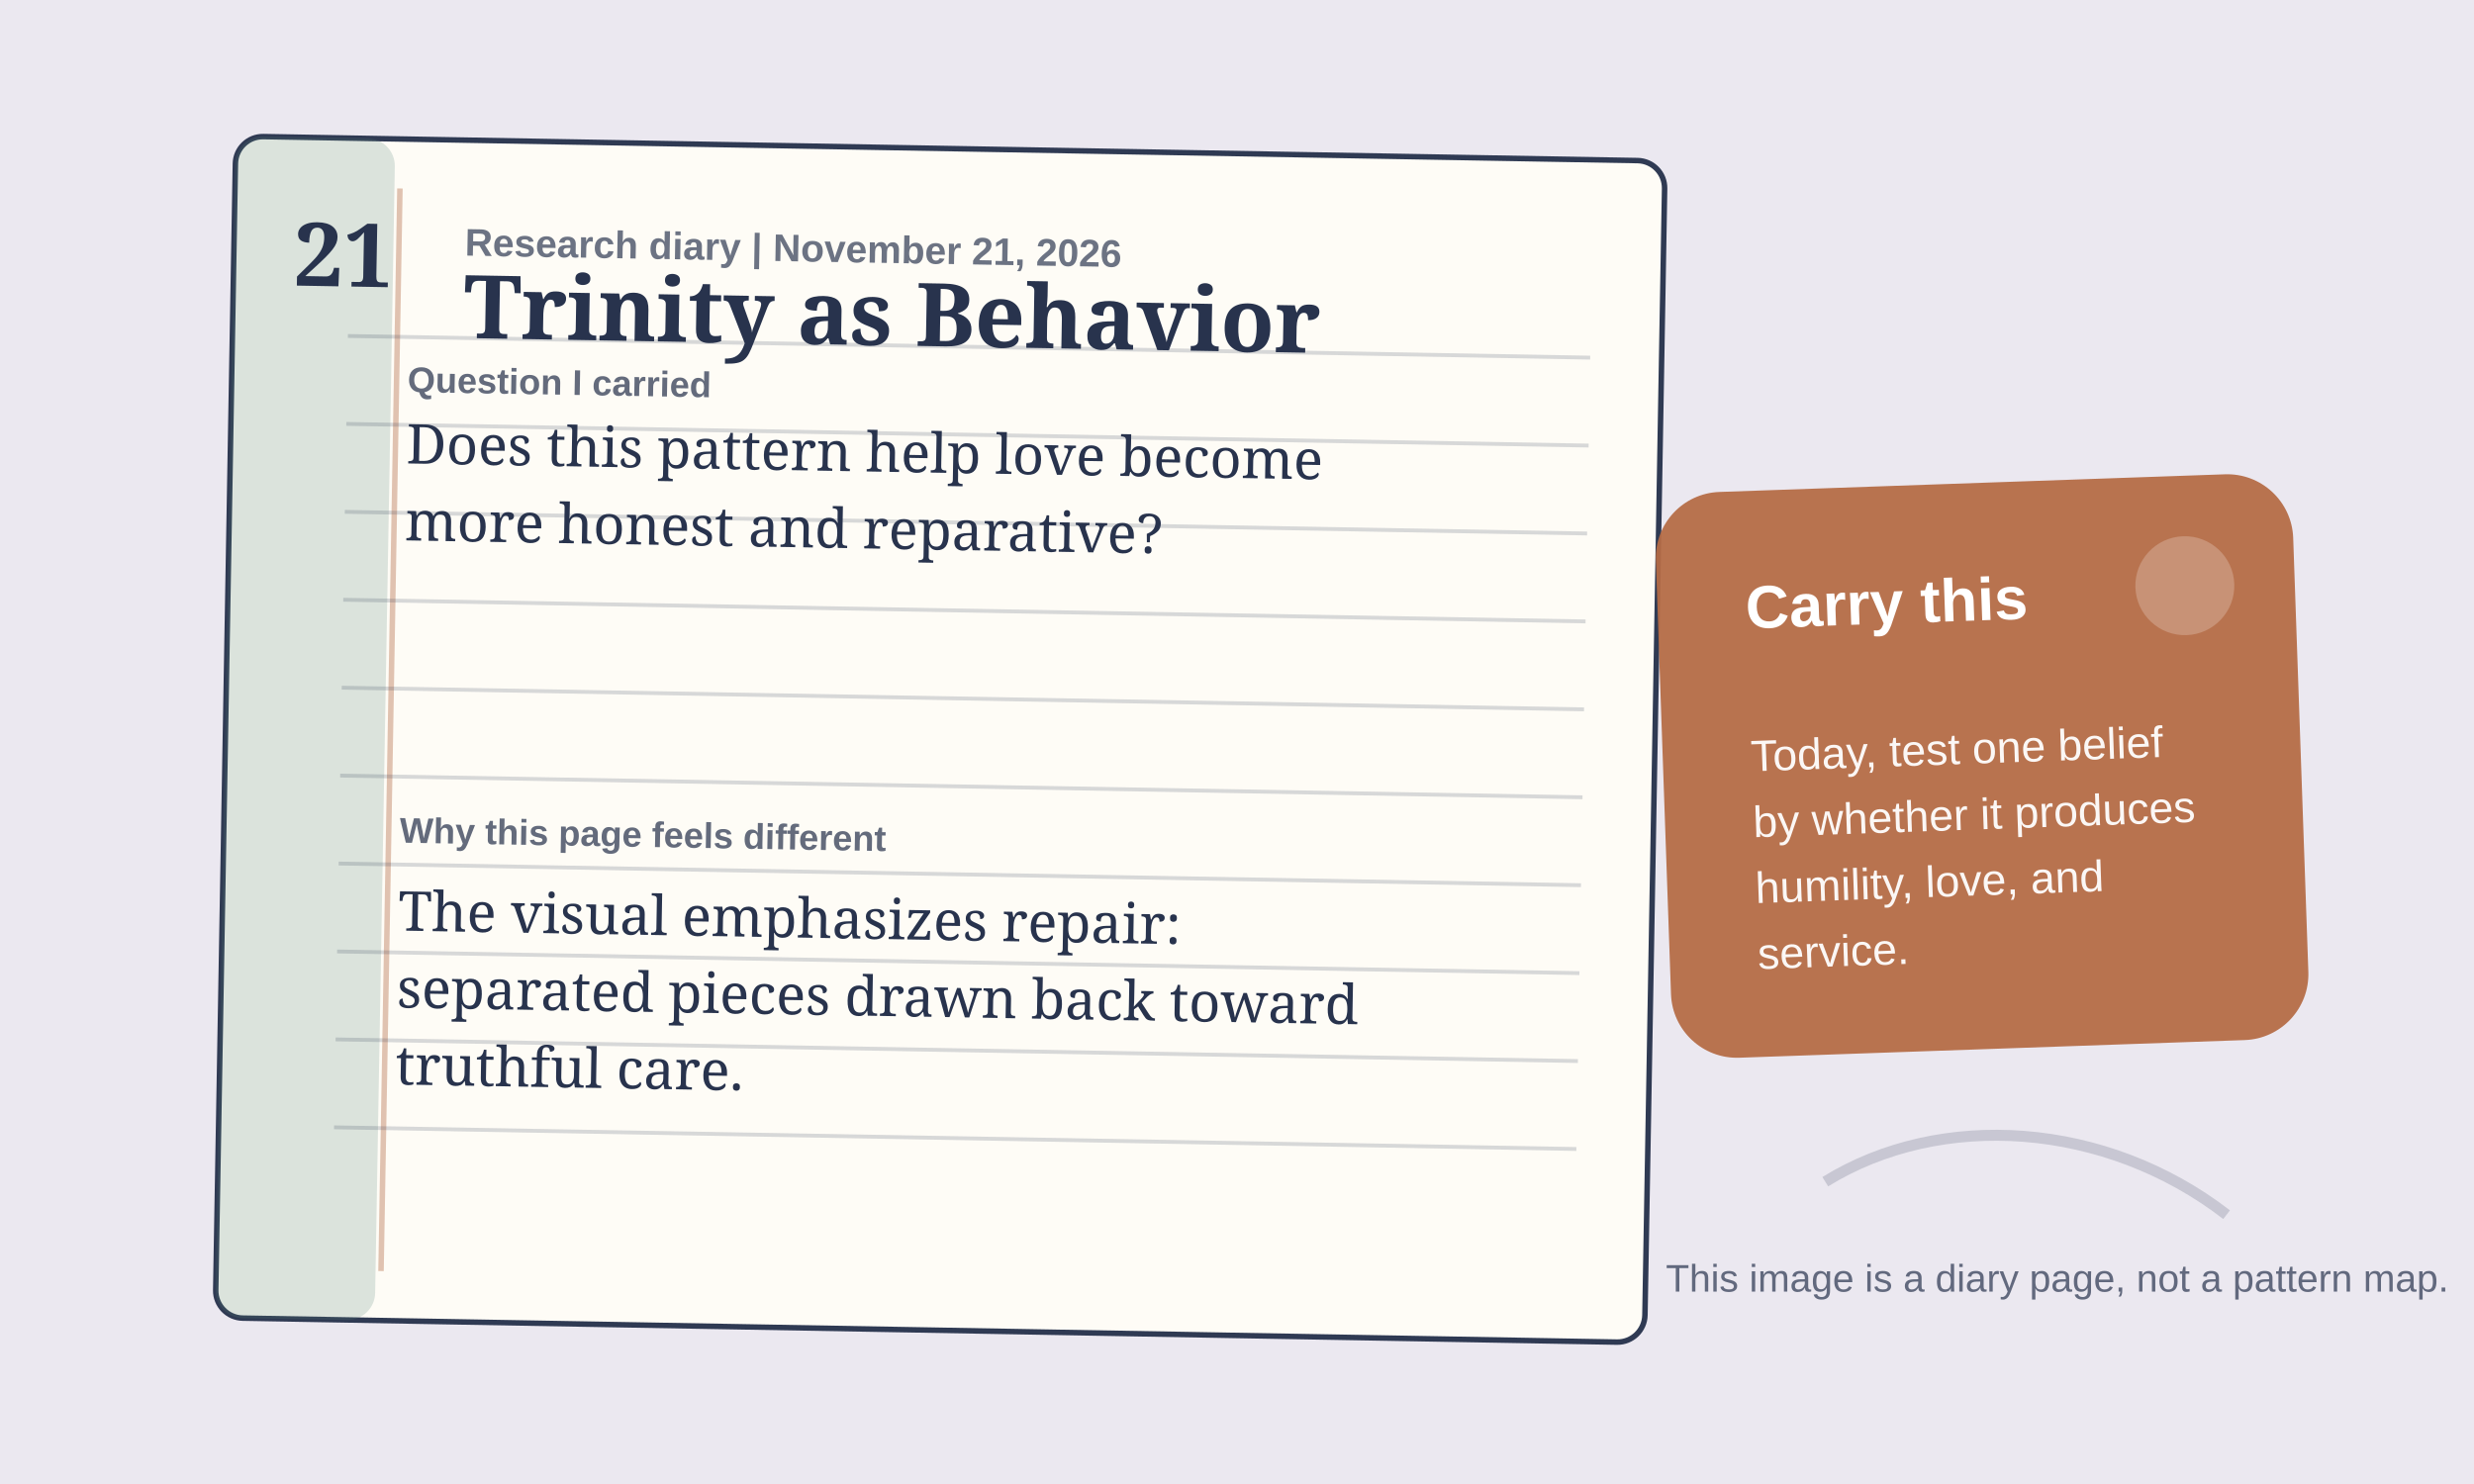
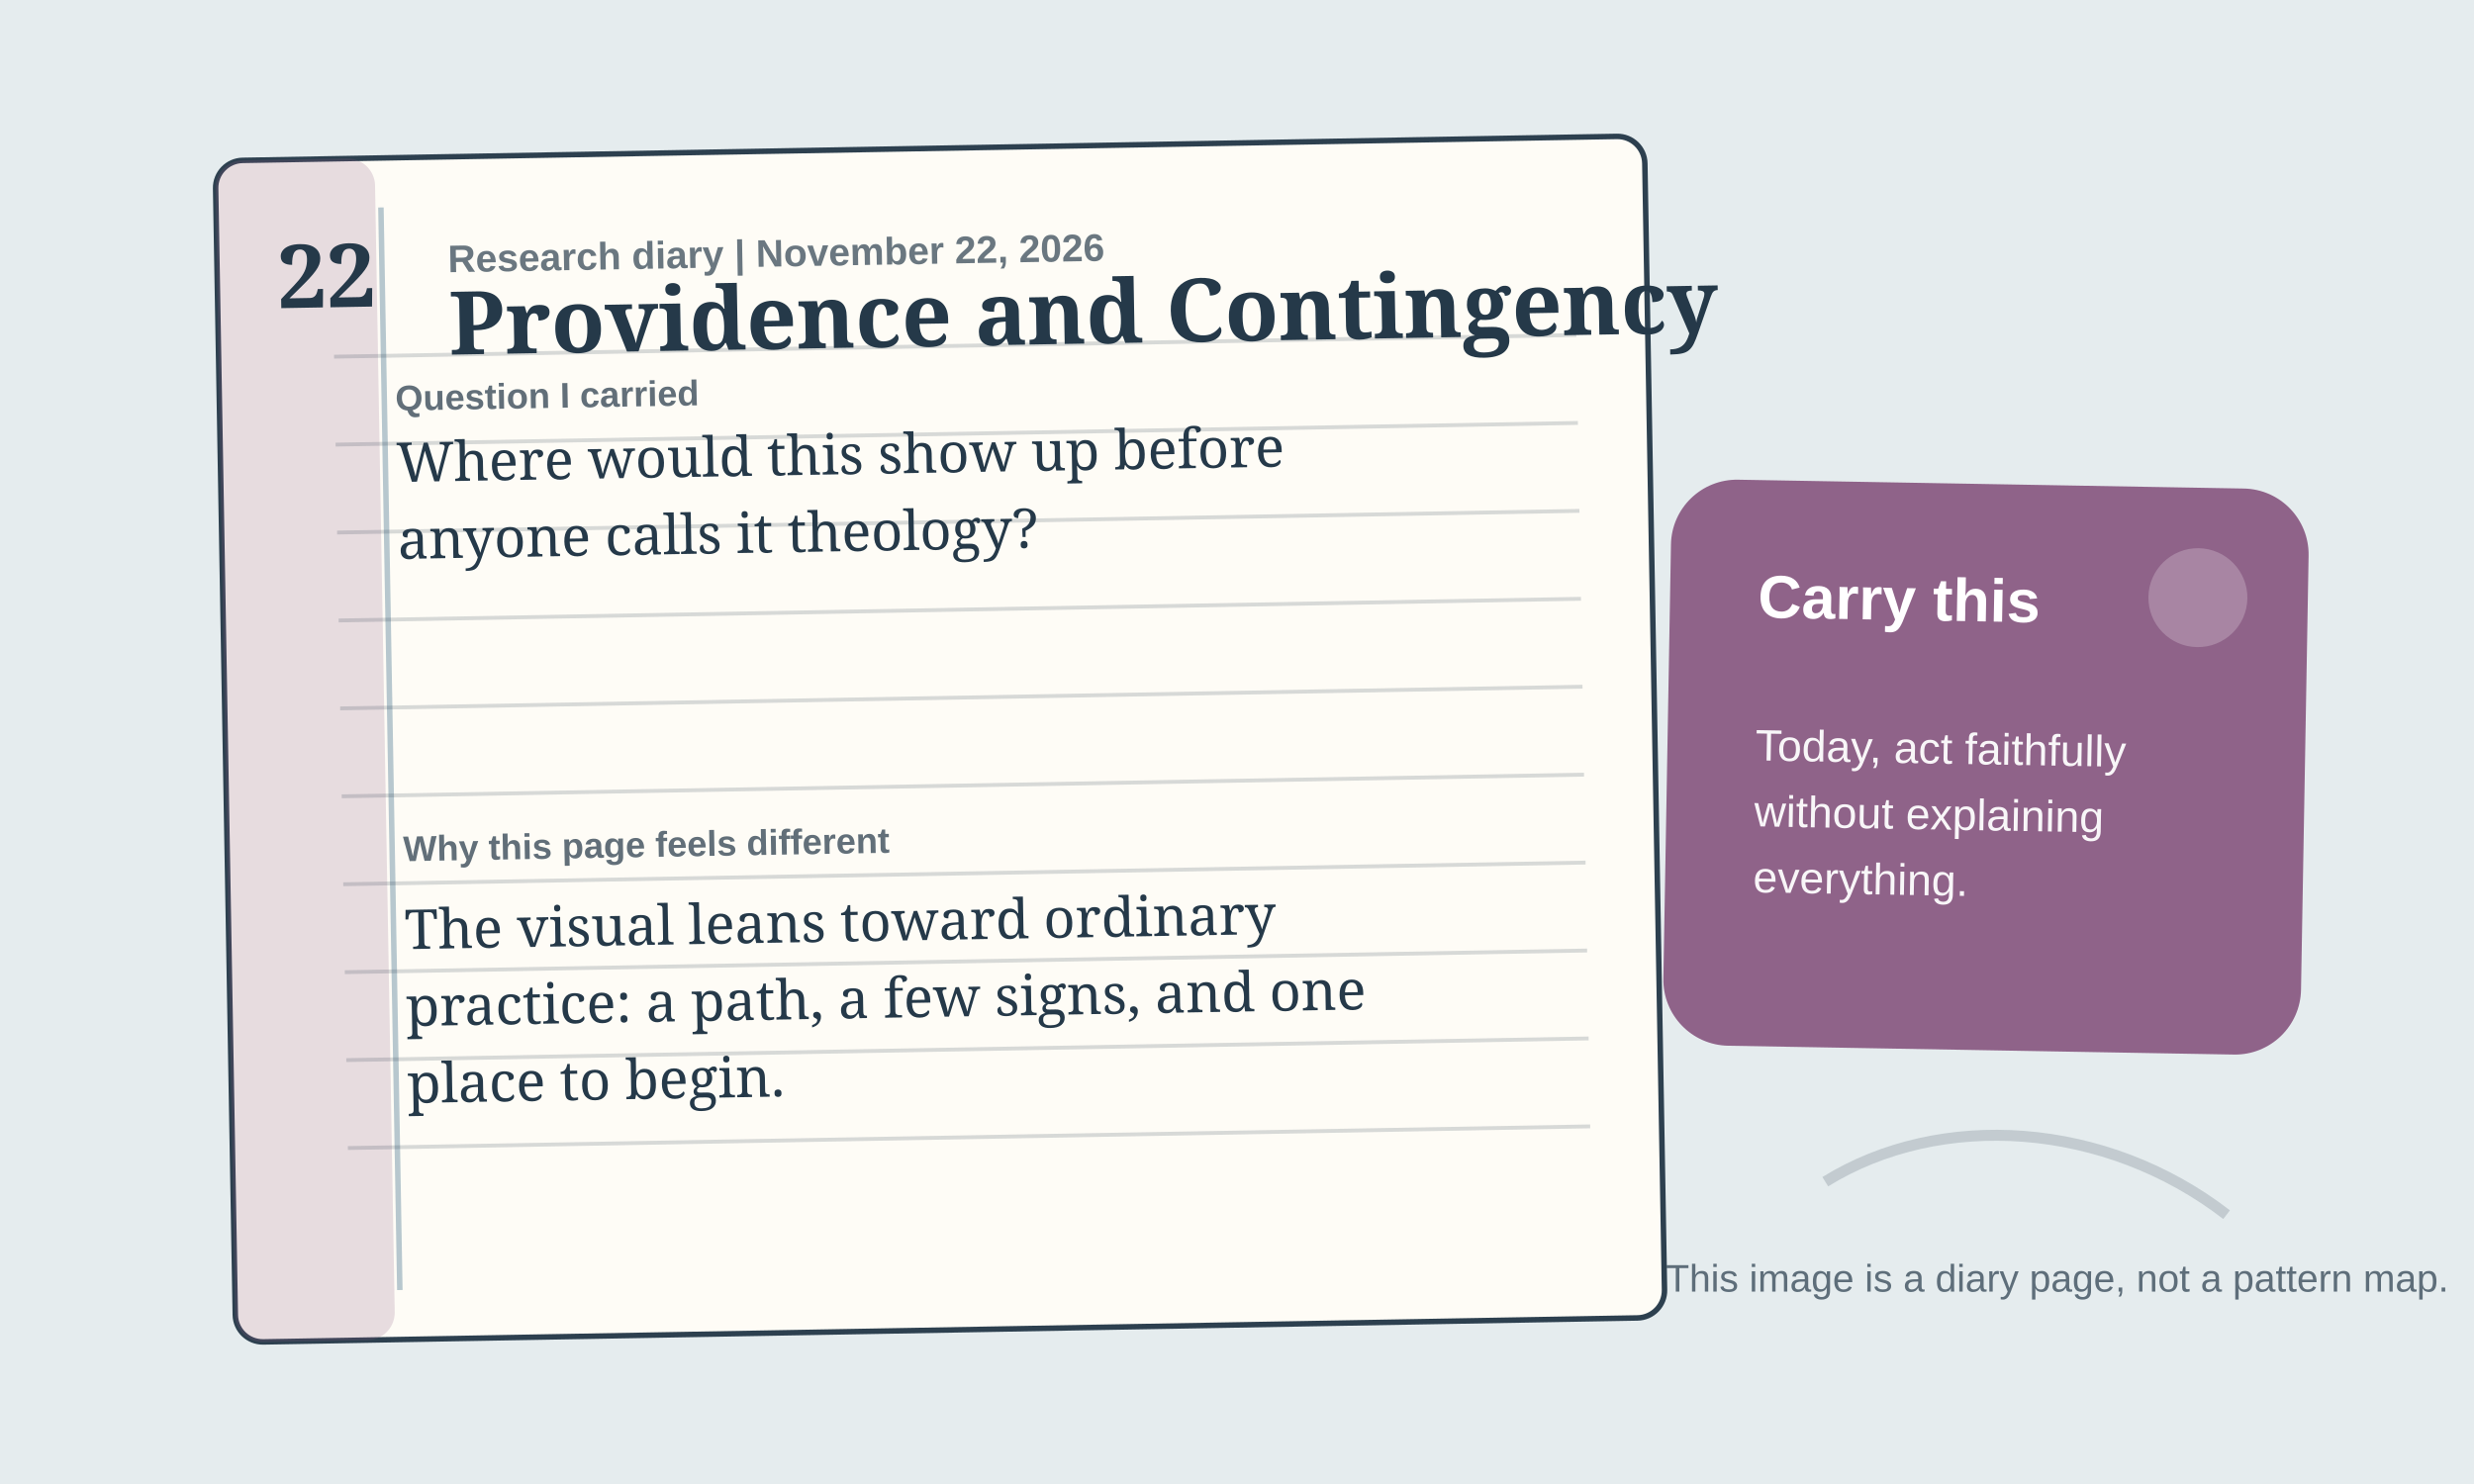
<svg xmlns="http://www.w3.org/2000/svg" width="900" height="540" viewBox="0 0 900 540" role="img" aria-labelledby="title desc">
  <style>
-     .eyebrow { font: 700 14px Arial, sans-serif; letter-spacing: 0; fill: #28334d; opacity: 0.68; }
-     .title { font: 700 32px Georgia, serif; letter-spacing: 0; fill: #28334d; }
-     .diary { font: 20px Georgia, serif; letter-spacing: 0; fill: #28334d; }
-     .label { font: 700 13px Arial, sans-serif; letter-spacing: 0; fill: #28334d; opacity: 0.72; }
+     .eyebrow { font: 700 14px Arial, sans-serif; letter-spacing: 0; fill: #253949; opacity: 0.68; }
+     .title { font: 700 32px Georgia, serif; letter-spacing: 0; fill: #253949; }
+     .diary { font: 20px Georgia, serif; letter-spacing: 0; fill: #253949; }
+     .label { font: 700 13px Arial, sans-serif; letter-spacing: 0; fill: #253949; opacity: 0.72; }
    .cardtitle { font: 700 22px Arial, sans-serif; letter-spacing: 0; fill: #ffffff; }
    .cardtext { font: 16px Arial, sans-serif; letter-spacing: 0; fill: #ffffff; opacity: 0.94; }
-     .small { font: 14px Arial, sans-serif; letter-spacing: 0; fill: #28334d; opacity: 0.70; }
+     .small { font: 14px Arial, sans-serif; letter-spacing: 0; fill: #253949; opacity: 0.70; }
  </style>
-   <rect width="900" height="540" fill="#f4f1f8" />
-   <rect x="0" y="0" width="900" height="540" fill="#28334d" opacity="0.05" />
-   <g transform="rotate(1 340 270)">
-     <rect x="82" y="54" width="520" height="430" rx="10" fill="#fffdf7" stroke="#28334d" stroke-width="2" opacity="0.96" />
-     <rect x="82" y="54" width="58" height="430" rx="10" fill="#4f7d73" opacity="0.20" />
-     <line x1="142" y1="72" x2="142" y2="466" stroke="#b56b45" stroke-width="2" opacity="0.40" />
-     <line x1="124" y1="126" x2="576" y2="126" stroke="#28334d" stroke-width="1.4" opacity="0.18" />
-     <line x1="124" y1="158" x2="576" y2="158" stroke="#28334d" stroke-width="1.4" opacity="0.18" />
-     <line x1="124" y1="190" x2="576" y2="190" stroke="#28334d" stroke-width="1.4" opacity="0.18" />
-     <line x1="124" y1="222" x2="576" y2="222" stroke="#28334d" stroke-width="1.4" opacity="0.18" />
-     <line x1="124" y1="254" x2="576" y2="254" stroke="#28334d" stroke-width="1.4" opacity="0.18" />
-     <line x1="124" y1="286" x2="576" y2="286" stroke="#28334d" stroke-width="1.4" opacity="0.18" />
-     <line x1="124" y1="318" x2="576" y2="318" stroke="#28334d" stroke-width="1.4" opacity="0.18" />
-     <line x1="124" y1="350" x2="576" y2="350" stroke="#28334d" stroke-width="1.4" opacity="0.18" />
-     <line x1="124" y1="382" x2="576" y2="382" stroke="#28334d" stroke-width="1.4" opacity="0.18" />
-     <line x1="124" y1="414" x2="576" y2="414" stroke="#28334d" stroke-width="1.4" opacity="0.18" />
-     <text x="166" y="96" class="eyebrow">Research diary | November 21, 2026</text>
-     <text x="166" y="126" class="title">Trinity as Behavior</text>
+   <rect width="900" height="540" fill="#eef4f7" />
+   <rect x="0" y="0" width="900" height="540" fill="#253949" opacity="0.05" />
+   <g transform="rotate(-1 340 270)">
+     <rect x="82" y="54" width="520" height="430" rx="10" fill="#fffdf7" stroke="#253949" stroke-width="2" opacity="0.96" />
+     <rect x="82" y="54" width="58" height="430" rx="10" fill="#8a5a83" opacity="0.20" />
+     <line x1="142" y1="72" x2="142" y2="466" stroke="#4d7890" stroke-width="2" opacity="0.40" />
+     <line x1="124" y1="126" x2="576" y2="126" stroke="#253949" stroke-width="1.4" opacity="0.18" />
+     <line x1="124" y1="158" x2="576" y2="158" stroke="#253949" stroke-width="1.4" opacity="0.18" />
+     <line x1="124" y1="190" x2="576" y2="190" stroke="#253949" stroke-width="1.4" opacity="0.18" />
+     <line x1="124" y1="222" x2="576" y2="222" stroke="#253949" stroke-width="1.4" opacity="0.18" />
+     <line x1="124" y1="254" x2="576" y2="254" stroke="#253949" stroke-width="1.4" opacity="0.18" />
+     <line x1="124" y1="286" x2="576" y2="286" stroke="#253949" stroke-width="1.4" opacity="0.18" />
+     <line x1="124" y1="318" x2="576" y2="318" stroke="#253949" stroke-width="1.4" opacity="0.18" />
+     <line x1="124" y1="350" x2="576" y2="350" stroke="#253949" stroke-width="1.4" opacity="0.18" />
+     <line x1="124" y1="382" x2="576" y2="382" stroke="#253949" stroke-width="1.4" opacity="0.18" />
+     <line x1="124" y1="414" x2="576" y2="414" stroke="#253949" stroke-width="1.4" opacity="0.18" />
+     <text x="166" y="96" class="eyebrow">Research diary | November 22, 2026</text>
+     <text x="166" y="126" class="title">Providence and Contingency</text>
    <text x="146" y="146" class="label">Question I carried</text>
-     <text x="104" y="108" class="title">21</text>
+     <text x="104" y="108" class="title">22</text>
  </g>
-   <g transform="rotate(1 340 270)">
-     <text x="146" y="172" class="diary">Does this pattern help love become</text>
-     <text x="146" y="200" class="diary">more honest and reparative?</text>
+   <g transform="rotate(-1 340 270)">
+     <text x="146" y="172" class="diary">Where would this show up before</text>
+     <text x="146" y="200" class="diary">anyone calls it theology?</text>
    <text x="146" y="310" class="label">Why this page feels different</text>
-     <text x="146" y="342" class="diary">The visual emphasizes repair:</text>
-     <text x="146" y="370" class="diary">separated pieces drawn back toward</text>
-     <text x="146" y="398" class="diary">truthful care.</text>
+     <text x="146" y="342" class="diary">The visual leans toward ordinary</text>
+     <text x="146" y="370" class="diary">practice: a path, a few signs, and one</text>
+     <text x="146" y="398" class="diary">place to begin.</text>
  </g>
-   <g transform="rotate(-2 714 306)">
-     <rect x="606" y="176" width="232" height="206" rx="24" fill="#b56b45" opacity="0.94" />
+   <g transform="rotate(1 714 306)">
+     <rect x="606" y="176" width="232" height="206" rx="24" fill="#8a5a83" opacity="0.94" />
    <circle cx="798" cy="216" r="18" fill="#ffffff" opacity="0.22" />
    <text x="638" y="226" class="cardtitle">Carry this</text>
-     <text x="638" y="278" class="cardtext">Today, test one belief</text>
-     <text x="638" y="302" class="cardtext">by whether it produces</text>
-     <text x="638" y="326" class="cardtext">humility, love, and</text>
-     <text x="638" y="350" class="cardtext">service.</text>
+     <text x="638" y="278" class="cardtext">Today, act faithfully</text>
+     <text x="638" y="302" class="cardtext">without explaining</text>
+     <text x="638" y="326" class="cardtext">everything.</text>
  </g>
-   <path d="M664 430 C706 404 766 408 810 442" fill="none" stroke="#28334d" stroke-width="4" opacity="0.18" />
+   <path d="M664 430 C706 404 766 408 810 442" fill="none" stroke="#253949" stroke-width="4" opacity="0.18" />
  <text x="606" y="470" class="small">This image is a diary page, not a pattern map.</text>
</svg>
